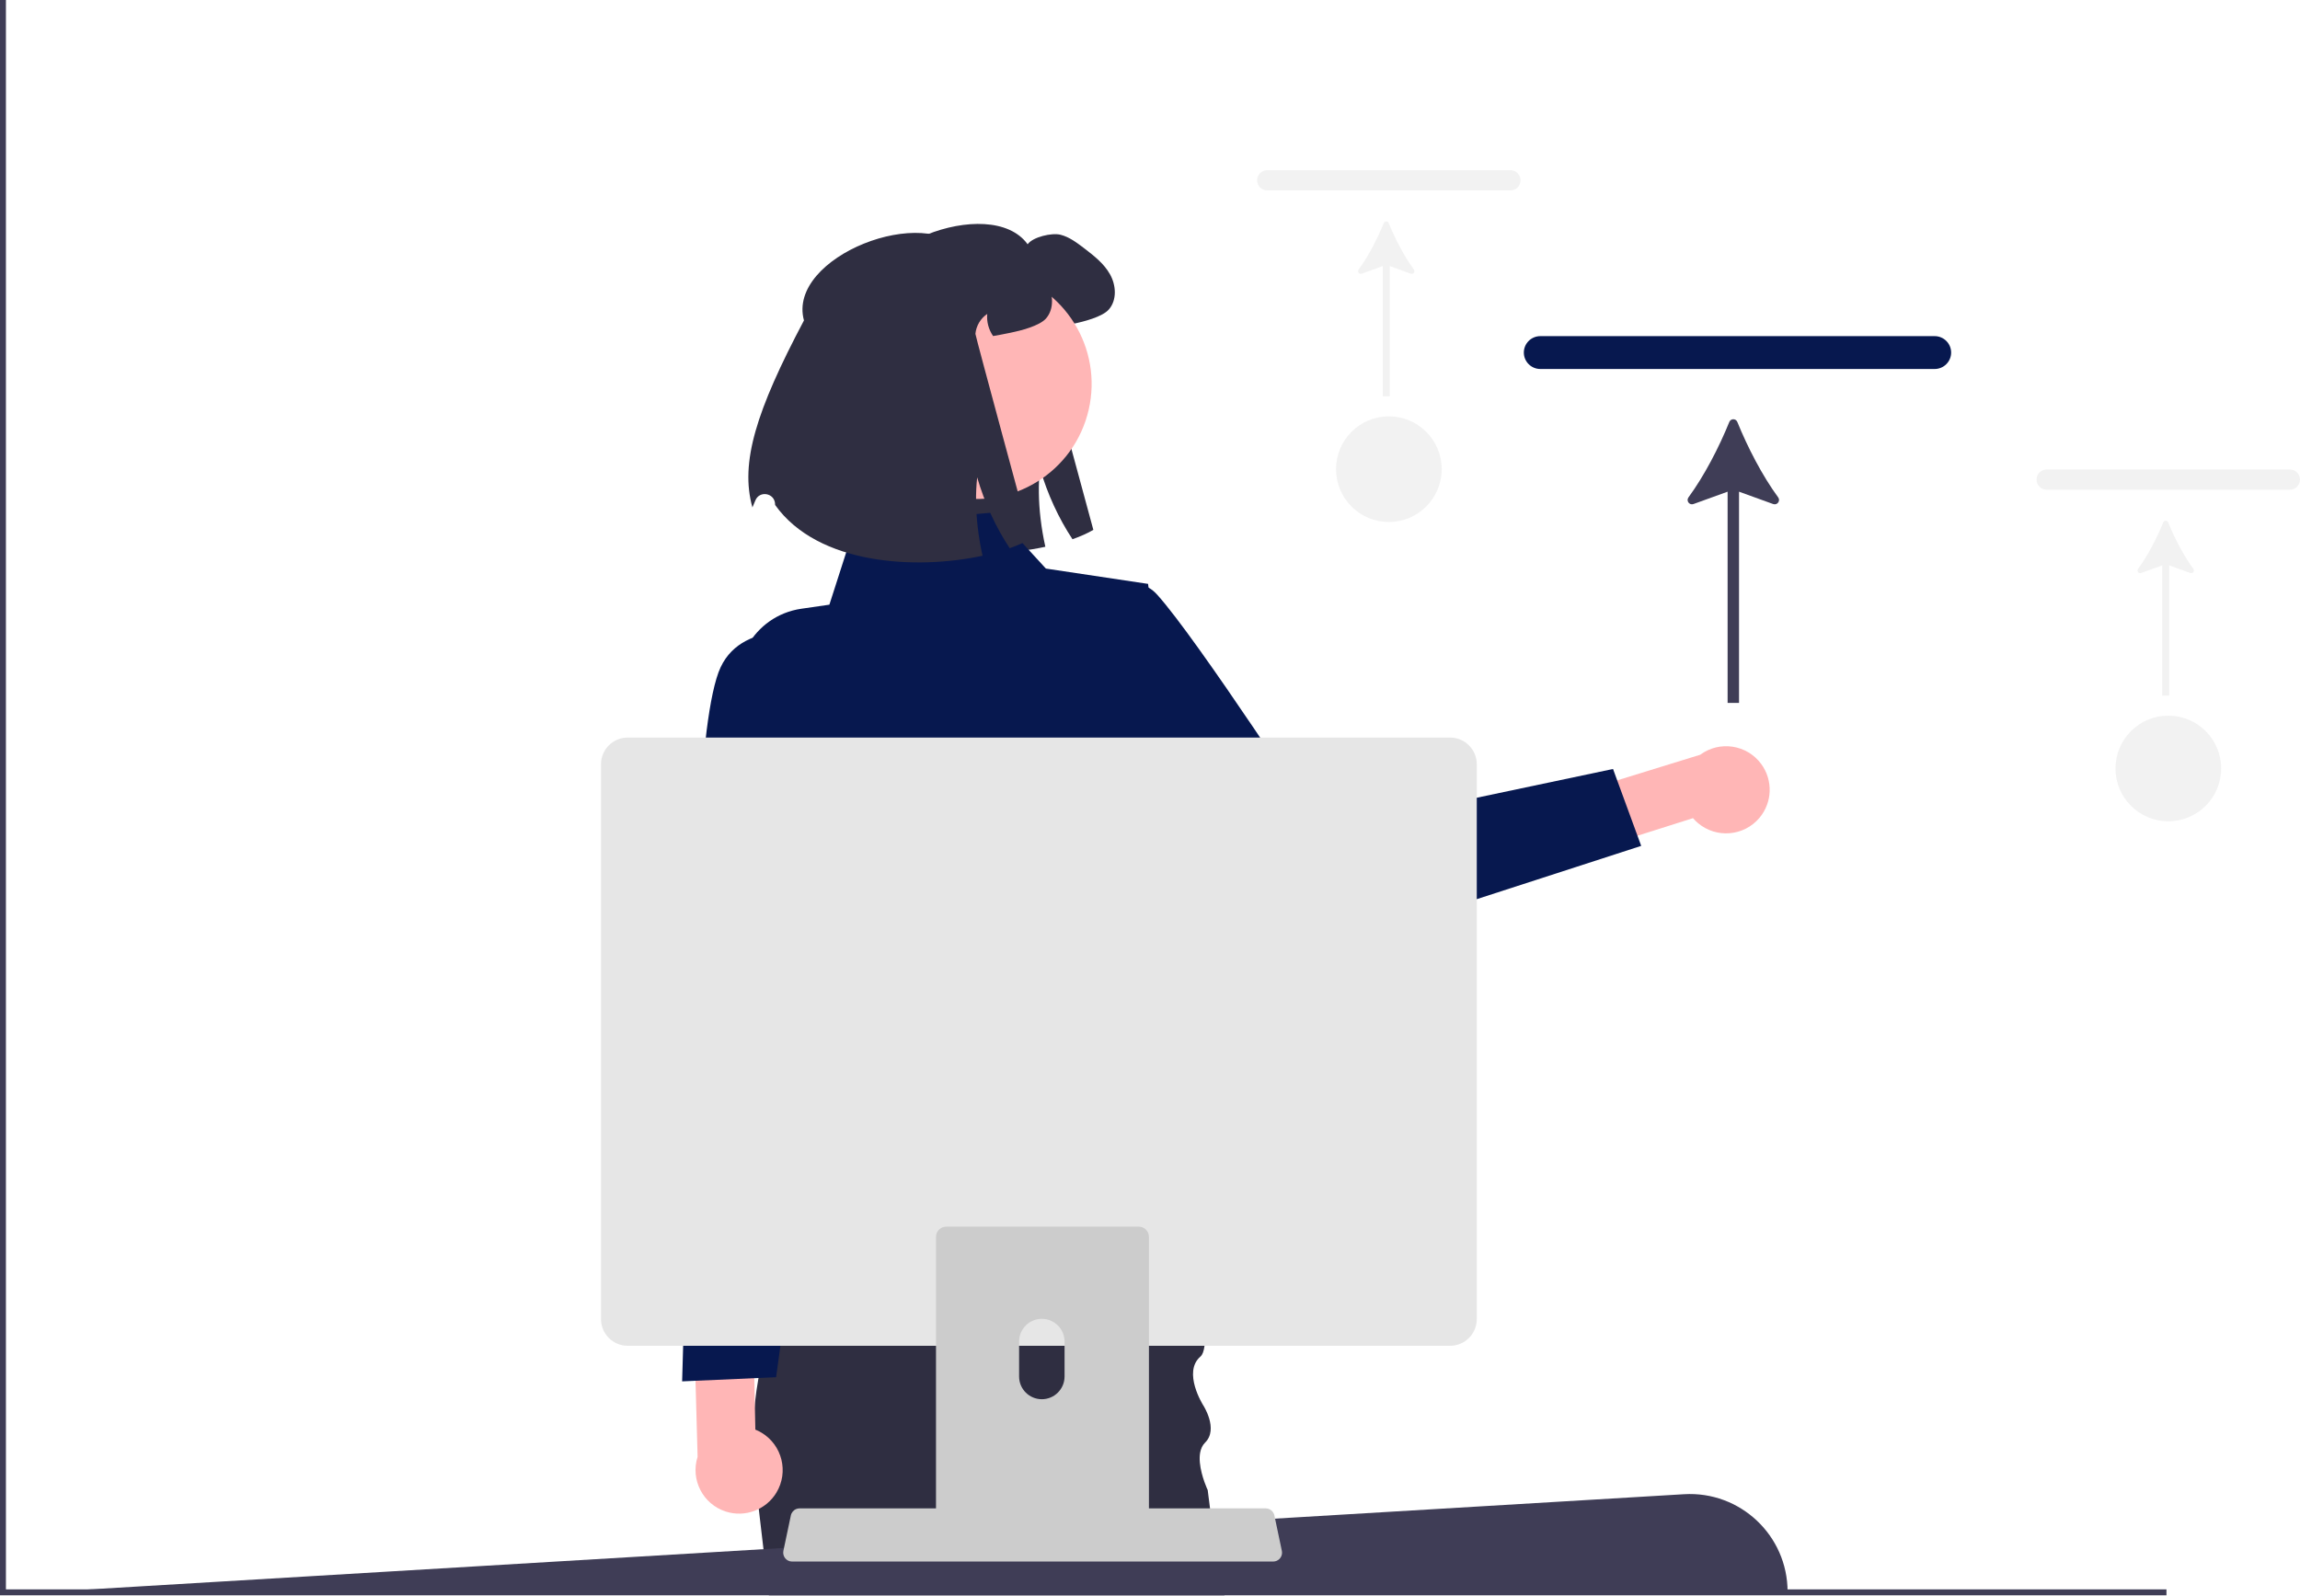
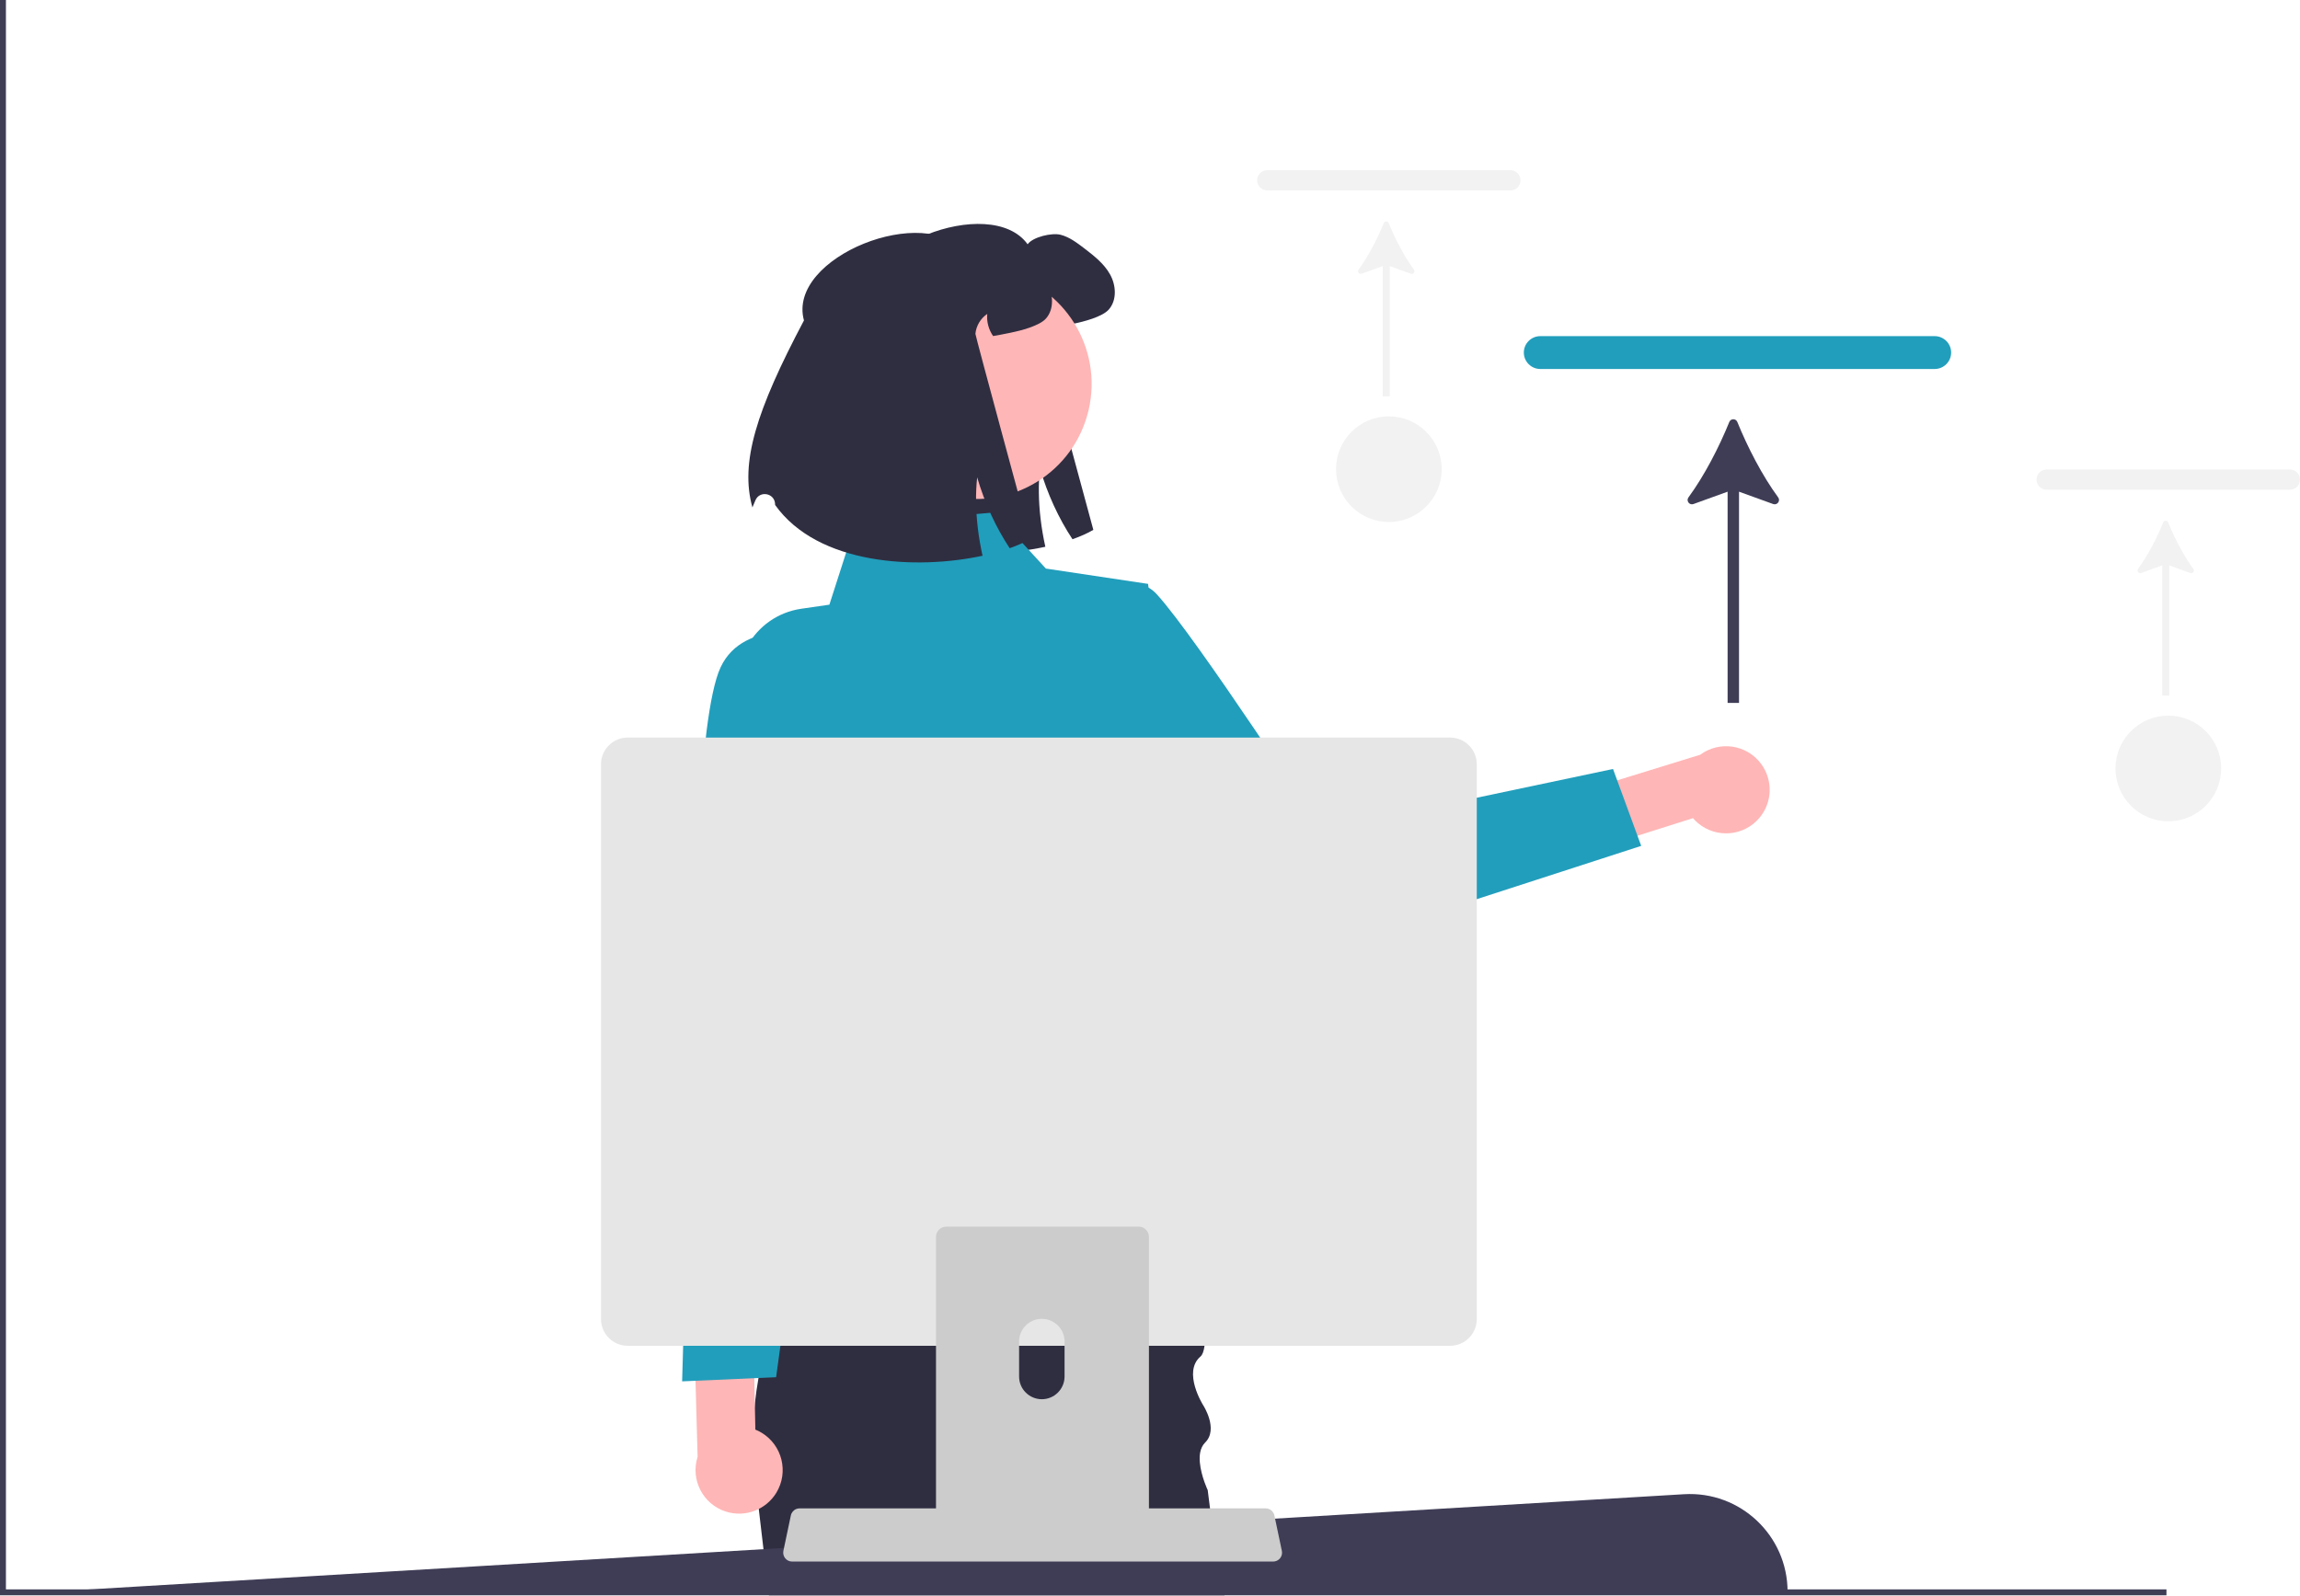
<svg xmlns="http://www.w3.org/2000/svg" width="776.057" height="538.35" viewBox="0 0 776.057 538.35">
  <path d="M292.462,105.107c-5.91-21.549,41.76-40.027,54.278-22.674,1.741-2.467,8.174-3.966,11.125-3.209,2.952,.757,5.434,2.649,7.856,4.48,3.33,2.558,6.781,5.207,8.824,8.885,2.059,3.663,2.376,8.658-.393,11.837-2.195,2.528-8.673,4.162-11.973,4.828-2.301,.469-4.238,.848-5.903,1.12-1.483-2.164-2.24-4.844-1.968-7.462-2.24,1.483-3.754,4.026-3.996,6.72-.045,.56,18.602,69.173,18.602,69.173-1.922,1.135-4.299,2.195-7.038,3.163-4.647-7.008-8.461-15.272-10.974-23.915-.575,5.343-.484,11.14,.212,17.028,.363,3.133,.908,6.282,1.604,9.43-22.159,4.783-55.489,3.209-69.99-17.134-.003-.084-.005-.168-.007-.253-.104-3.807-5.297-4.752-6.687-1.207-.352,.898-.676,1.674-.965,2.292-4.223-15.106,1.241-32.588,17.392-63.103Z" fill="#2f2e41" />
  <path d="M593.672,275.988c-5.243,6.219-14.534,7.009-20.753,1.766-.602-.508-1.163-1.063-1.677-1.661l-69.98,22.165-10.89-17.849,83.309-25.717c6.536-4.822,15.744-3.433,20.566,3.103,4.035,5.469,3.797,12.991-.576,18.194Z" fill="#ffb6b6" />
-   <path d="M345.842,220.601s30.99-34.857,44.49-20.05c13.499,14.807,55.616,79.692,55.616,79.692l98.313-20.742,9.507,25.946-111.63,36.174c-8.392,2.719-17.589-.101-23.014-7.057l-73.282-93.963Z" fill="#07184f" />
+   <path d="M345.842,220.601s30.99-34.857,44.49-20.05c13.499,14.807,55.616,79.692,55.616,79.692l98.313-20.742,9.507,25.946-111.63,36.174c-8.392,2.719-17.589-.101-23.014-7.057l-73.282-93.963Z" fill="#219ebc" />
  <path d="M413.15,538.35h-153.71l-.14-1.2-.09-.8-1.32-11.2-1.87-15.95-.72-6.13c-.05-.31-.1-.61-.14-.92-.63-3.99-.99-8-1.12-12-.19-5.5,.06-10.99,.65-16.41v-.03c.32-2.93,.73-5.83,1.24-8.7,.64-3.69,1.41-7.32,2.3-10.87,1.02-4.12,2.18-8.13,3.45-12,1.46-4.53,3.06-8.87,4.71-12.97,.18-.44,.36-.88,.53-1.31l.01-.01c8.7-21.21,18.58-35.7,18.58-35.7h111.98s5.18,22.73,7.75,41.5c.41,2.97,.75,5.83,1,8.49,.45,4.91,.58,9.13,.19,12-.24,1.78-.68,3.04-1.36,3.62-6.16,5.26,.89,16.42,.89,16.42,0,0,5.28,8.07,.68,12.61-.91,.9-1.43,2.06-1.68,3.36-.4,2.15-.05,4.65,.5,6.86,.55,2.22,1.31,4.15,1.73,5.14,.19,.44,.31,.69,.31,.69l.78,6.17,.76,5.94,1.29,10.2,.39,1.8,2.01,9.4,.17,.8,.25,1.2Z" fill="#2f2e41" />
-   <path d="M335.508,172.912l-46.998,4.186-8.662,26.956-9.44,1.367c-16.131,2.336-25.732,19.254-19.464,34.3l8.306,19.939s-12.2,37.658,2.784,53.481l6.377,69.688-14.384,45.941,168.133,5.427-28.639-57.625-.849-35.78s18.301-64.672,1.334-85.242l-6.62-58.51-34.49-5.173-17.387-18.954Z" fill="#07184f" />
+   <path d="M335.508,172.912l-46.998,4.186-8.662,26.956-9.44,1.367c-16.131,2.336-25.732,19.254-19.464,34.3l8.306,19.939s-12.2,37.658,2.784,53.481l6.377,69.688-14.384,45.941,168.133,5.427-28.639-57.625-.849-35.78s18.301-64.672,1.334-85.242l-6.62-58.51-34.49-5.173-17.387-18.954Z" fill="#219ebc" />
  <circle cx="329.504" cy="129.561" r="38.825" transform="translate(128.8703 421.2885) rotate(-76.94666)" fill="#ffb6b6" />
  <path d="M271.271,108.134c-5.91-21.549,41.76-40.027,54.278-22.674,1.741-2.467,8.174-3.966,11.125-3.209,2.952,.757,5.434,2.649,7.856,4.48,3.33,2.558,6.781,5.207,8.824,8.885,2.059,3.663,2.376,8.658-.393,11.837-2.195,2.528-8.673,4.162-11.973,4.828-2.301,.469-4.238,.848-5.903,1.12-1.483-2.164-2.24-4.844-1.968-7.462-2.24,1.483-3.754,4.026-3.996,6.72-.045,.56,18.602,69.173,18.602,69.173-1.922,1.135-4.299,2.195-7.038,3.163-4.647-7.008-8.461-15.272-10.974-23.915-.575,5.343-.484,11.14,.212,17.028,.363,3.133,.908,6.282,1.604,9.43-22.159,4.783-55.489,3.209-69.99-17.134-.003-.084-.005-.168-.007-.253-.104-3.807-5.297-4.752-6.687-1.207-.352,.898-.676,1.674-.965,2.292-4.223-15.106,1.241-32.588,17.392-63.103Z" fill="#2f2e41" />
  <path d="M603.16,537.15H81.16l-81,1,568.062-33.914c18.949-1.131,34.938,13.931,34.938,32.914v0Z" fill="#3f3d56" />
  <polygon points="731 536.35 731 538.35 0 538.35 0 0 2 0 2 536.35 731 536.35" fill="#3f3d56" />
-   <path d="M652.783,124.519h-133.052c-3.068,0-5.565-2.487-5.565-5.544s2.497-5.543,5.565-5.543h133.052c3.068,0,5.564,2.486,5.564,5.543s-2.495,5.544-5.564,5.544Z" fill="#07184f" />
+   <path d="M652.783,124.519h-133.052c-3.068,0-5.565-2.487-5.565-5.544s2.497-5.543,5.565-5.543h133.052c3.068,0,5.564,2.486,5.564,5.543s-2.495,5.544-5.564,5.544Z" fill="#219ebc" />
  <path d="M586.206,142.4c-.497-1.226-2.215-1.225-2.712,0-3.469,8.552-8.408,18.129-13.78,25.448-.86,1.172,.326,2.738,1.692,2.243l11.515-4.166v71.284h3.855v-71.284l11.52,4.167c1.367,.494,2.552-1.071,1.692-2.243-5.372-7.319-10.311-16.897-13.783-25.449Z" fill="#3f3d56" />
  <path d="M772.627,165.267h-82.03c-1.892,0-3.431-1.534-3.431-3.418s1.539-3.418,3.431-3.418h82.03c1.892,0,3.43,1.533,3.43,3.418s-1.538,3.418-3.43,3.418Z" fill="#f2f2f2" />
  <path d="M731.581,176.291c-.307-.756-1.365-.756-1.672,0-2.139,5.272-5.184,11.177-8.496,15.689-.53,.722,.201,1.688,1.043,1.383l7.099-2.568v43.949h2.377v-43.949l7.102,2.569c.843,.305,1.574-.661,1.043-1.383-3.312-4.512-6.357-10.417-8.497-15.69Z" fill="#f2f2f2" />
  <circle cx="731.625" cy="259.325" r="17.825" fill="#f2f2f2" />
  <path d="M509.627,64.267h-82.03c-1.892,0-3.431-1.534-3.431-3.418s1.539-3.418,3.431-3.418h82.03c1.892,0,3.43,1.533,3.43,3.418s-1.538,3.418-3.43,3.418Z" fill="#f2f2f2" />
  <path d="M468.581,75.291c-.307-.756-1.365-.756-1.672,0-2.139,5.272-5.184,11.177-8.496,15.689-.53,.722,.201,1.688,1.043,1.383l7.099-2.568v43.949h2.377v-43.949l7.102,2.569c.843,.305,1.574-.661,1.043-1.383-3.312-4.512-6.357-10.417-8.497-15.69Z" fill="#f2f2f2" />
  <circle cx="468.625" cy="158.325" r="17.825" fill="#f2f2f2" />
  <path d="M261.968,503.708c4.206-6.962,1.972-16.015-4.99-20.221-.674-.407-1.38-.76-2.111-1.055l-1.476-73.391-20.4-4.583,2.391,87.155c-2.469,7.738,1.803,16.012,9.542,18.481,6.475,2.066,13.522-.575,17.046-6.386Z" fill="#ffb6b6" />
-   <path d="M276.16,214.15s-25-6-33,11-8.681,90.976-8.681,90.976l-4.319,150.024,31.712-1.398,25.288-184.602-11-66Z" fill="#07184f" />
+   <path d="M276.16,214.15s-25-6-33,11-8.681,90.976-8.681,90.976l-4.319,150.024,31.712-1.398,25.288-184.602-11-66Z" fill="#219ebc" />
  <g>
    <path d="M264.939,525.845c.563,.706,1.418,1.115,2.32,1.11h162.34c1.65-.002,2.986-1.341,2.984-2.991-0-.205-.022-.409-.064-.609l-2.52-11.97c-.212-.992-.912-1.809-1.86-2.17-.338-.133-.697-.2-1.06-.2h-157.31c-.363-0-.722,.068-1.06,.2-.948,.361-1.648,1.178-1.86,2.17l-2.52,11.97c-.182,.88,.042,1.794,.61,2.49Z" fill="#ccc" />
    <path d="M202.789,257.885v187.26c.004,4.969,4.031,8.996,9,9H489.289c4.969-.004,8.996-4.031,9-9v-187.26c-.012-4.964-4.036-8.984-9-8.99H211.789c-4.964,.006-8.988,4.026-9,8.99Z" fill="#e6e6e6" />
    <path d="M385.24,414.1c-.33-.11-.68-.16-1.03-.16h-64.92c-1.91,0-3.47,1.55-3.47,3.46v102.56h71.85v-102.56c0-1.51-.98-2.85-2.43-3.3Zm-26.04,50.44c-.02,4.24-3.47,7.66-7.71,7.64-4.21-.03-7.61-3.43-7.63-7.64v-11.9c.04-4.23,3.51-7.63,7.74-7.59,4.18,.04,7.56,3.42,7.6,7.59v11.9Z" fill="#ccc" />
  </g>
</svg>
